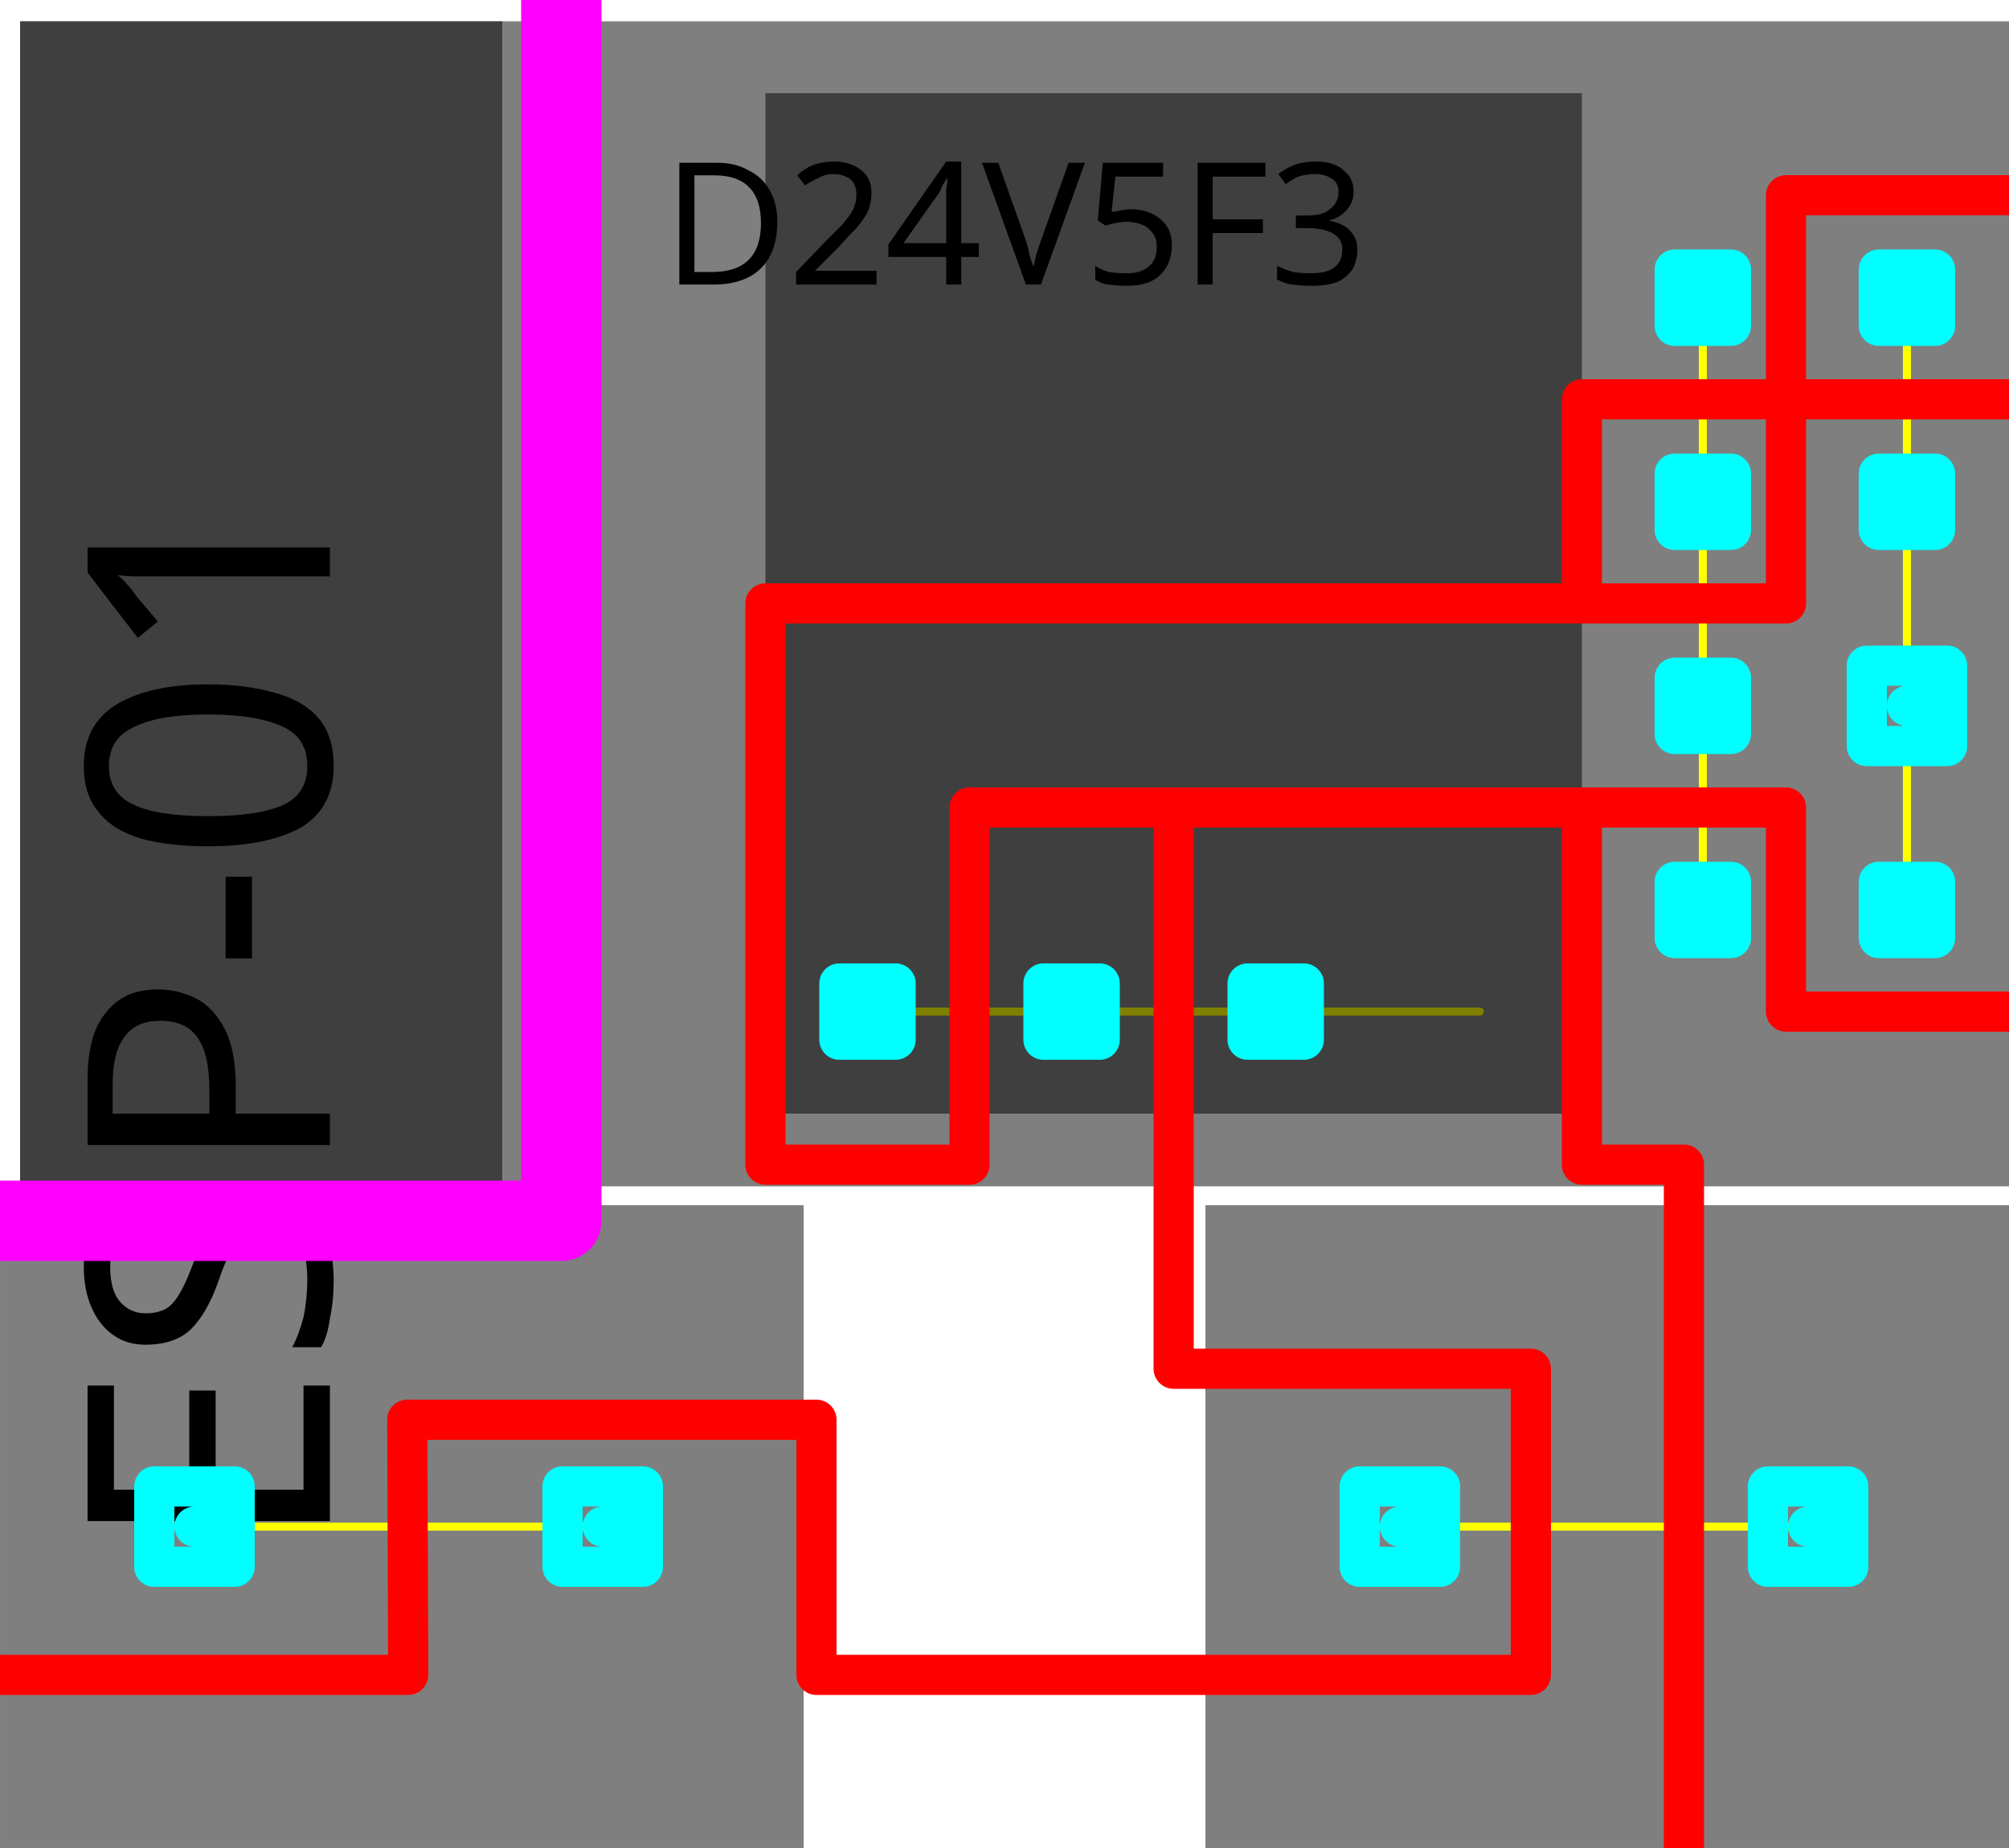
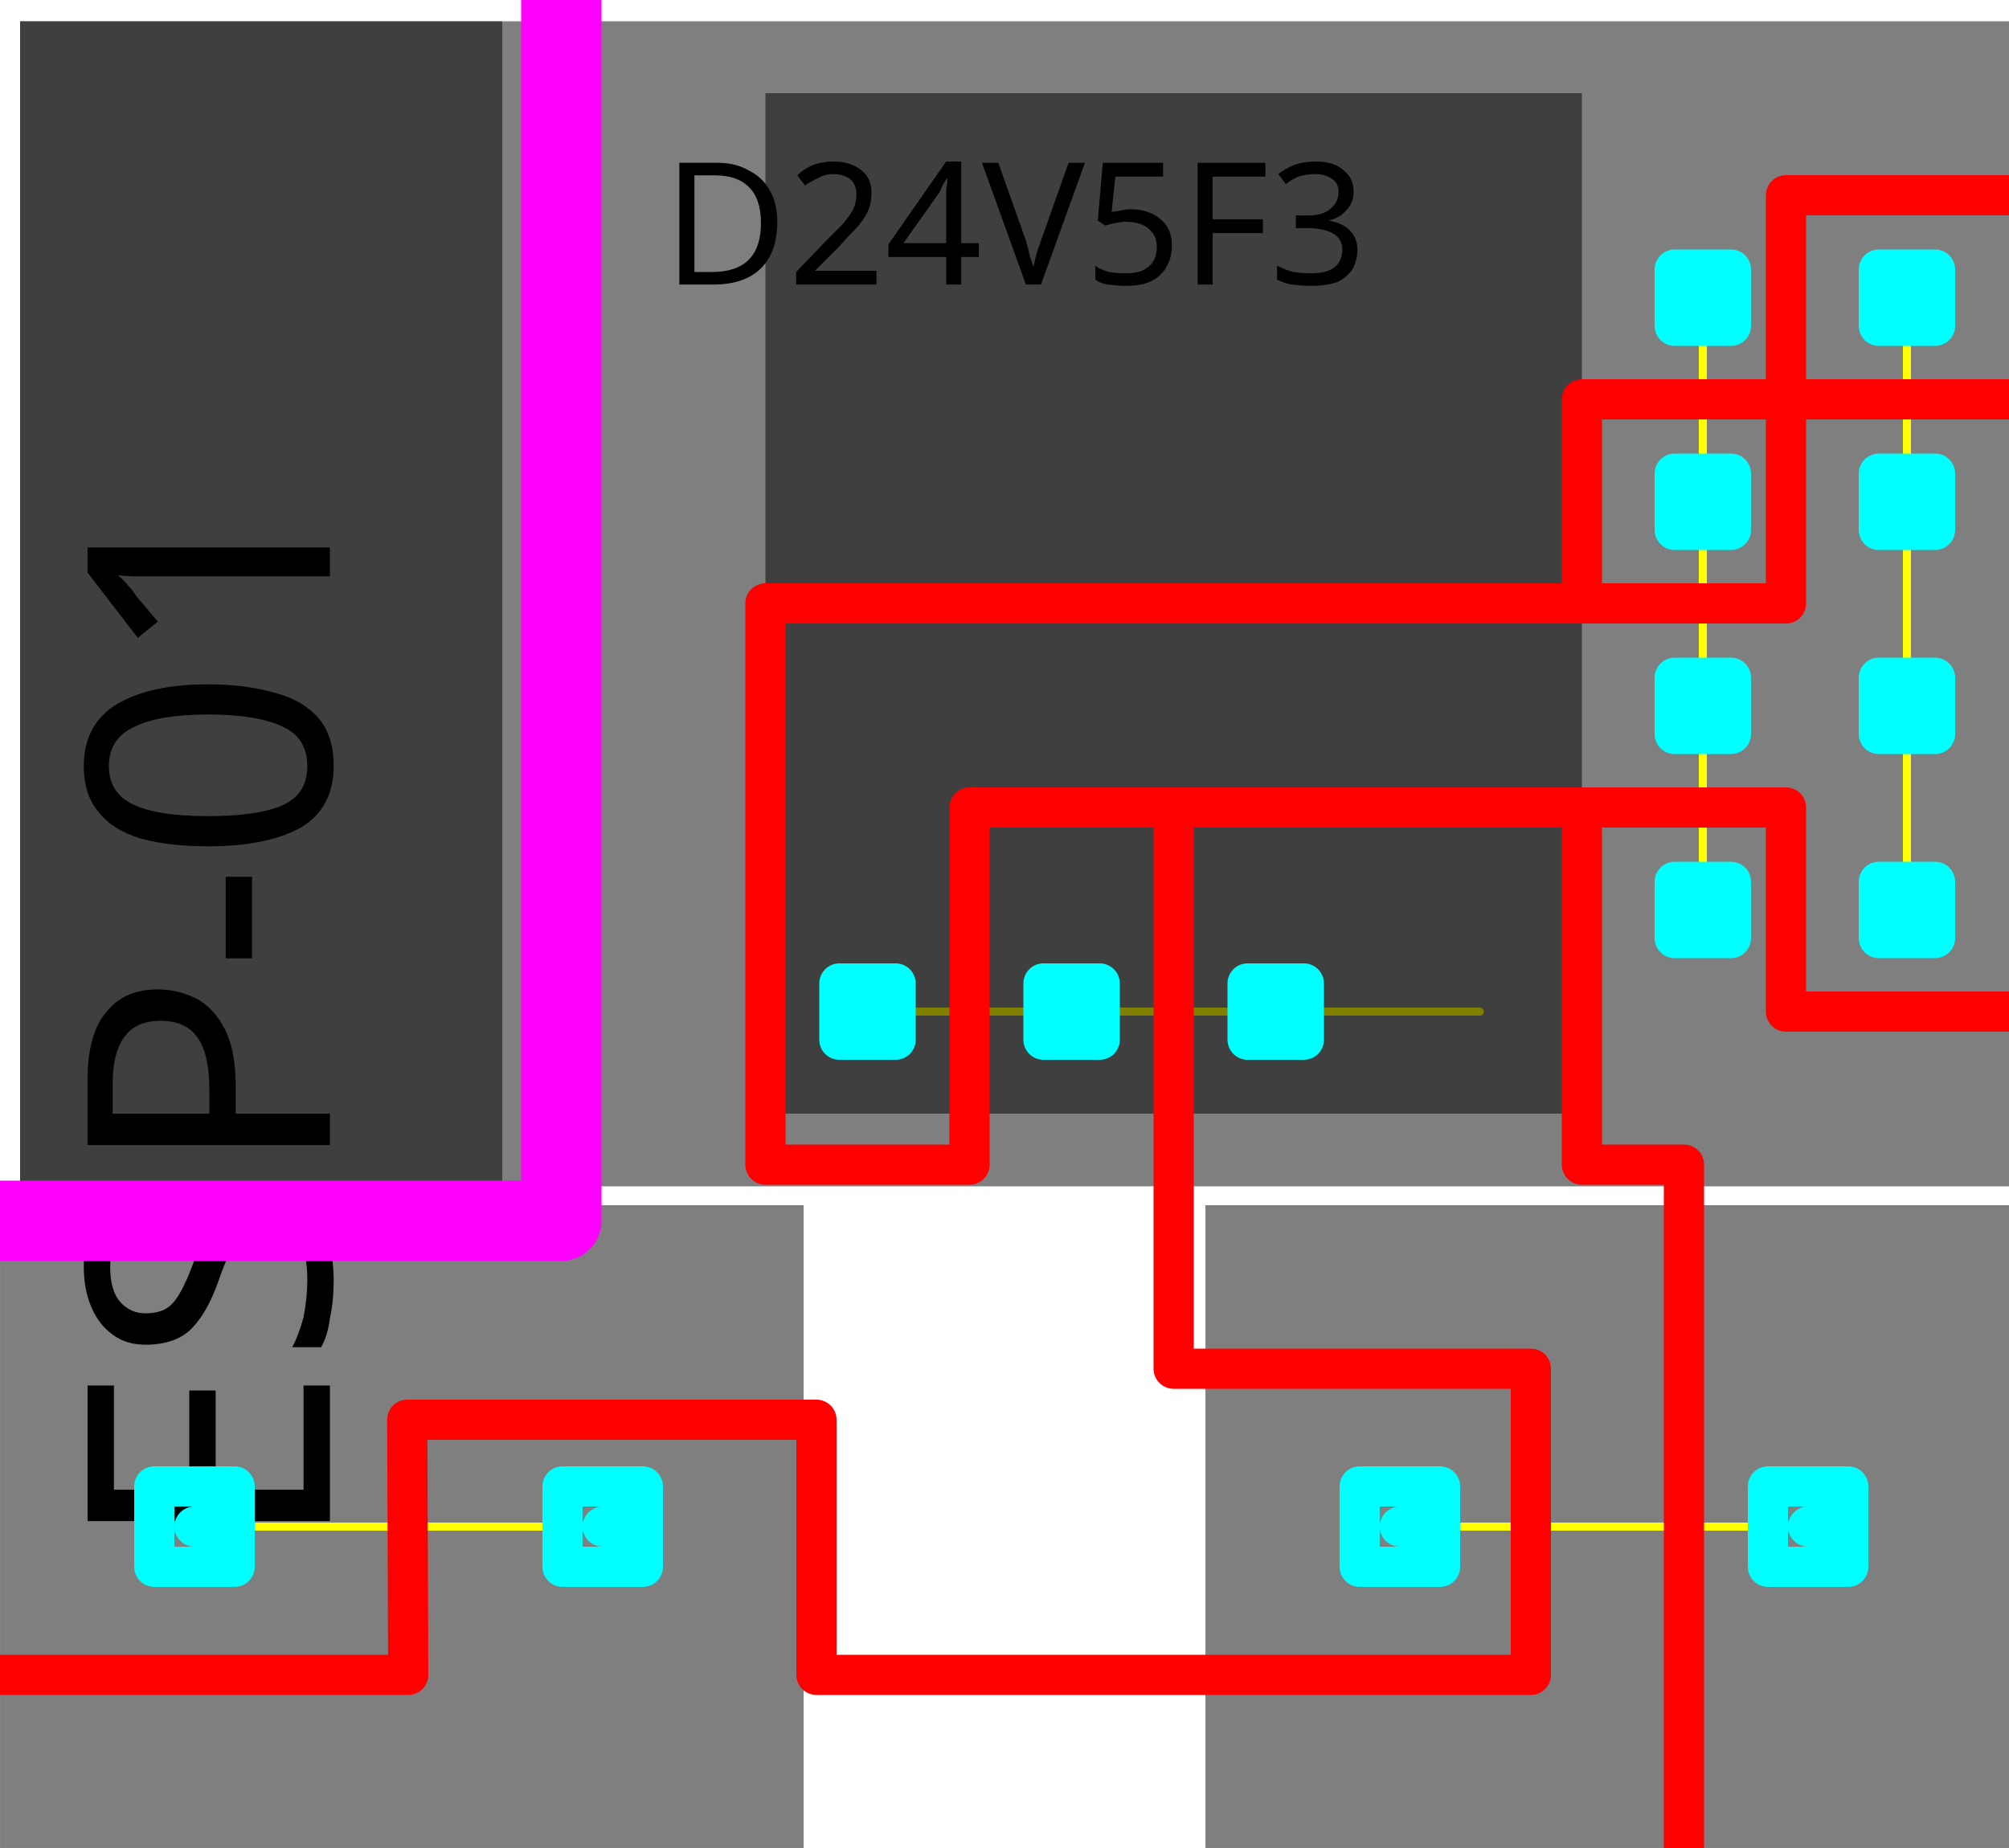
<svg xmlns="http://www.w3.org/2000/svg" width="25mm" height="23mm" viewBox="0 0 25 23" version="1.1" id="svg926">
  <defs id="defs920" />
  <g id="layer6" style="display:inline;opacity:1" transform="translate(5.175,18.25499)">
    <g transform="translate(-16.45163,-142.5503)" id="layer1" style="">
      <rect y="139.295" x="26.277" height="8" width="10" id="rect817" style="opacity:1;fill:#000000;fill-opacity:0.502;fill-rule:evenodd;stroke:none;stroke-width:0.5;stroke-linecap:round;stroke-linejoin:round;stroke-miterlimit:4;stroke-dasharray:none;stroke-dashoffset:0;stroke-opacity:1" />
      <path id="path818" d="m 28.777,143.295 h 5" style="opacity:1;fill:none;fill-opacity:0.502;fill-rule:evenodd;stroke:#ffff00;stroke-width:0.1;stroke-linecap:round;stroke-linejoin:round;stroke-miterlimit:4;stroke-dasharray:none;stroke-dashoffset:0;stroke-opacity:1" />
    </g>
    <g id="g921" transform="translate(-31.45163,-142.5503)" style="">
      <rect style="opacity:1;fill:#000000;fill-opacity:0.502;fill-rule:evenodd;stroke:none;stroke-width:0.5;stroke-linecap:round;stroke-linejoin:round;stroke-miterlimit:4;stroke-dasharray:none;stroke-dashoffset:0;stroke-opacity:1" id="rect917" width="10" height="8" x="26.277" y="139.295" />
      <path style="opacity:1;fill:none;fill-opacity:0.502;fill-rule:evenodd;stroke:#ffff00;stroke-width:0.1;stroke-linecap:round;stroke-linejoin:round;stroke-miterlimit:4;stroke-dasharray:none;stroke-dashoffset:0;stroke-opacity:1" d="m 28.777,143.295 h 5" id="path919" />
    </g>
    <g transform="translate(-8.349999,-105.815)" id="layer1-3" style="">
      <rect y="88.72" x="12.7" height="12.7" width="10.16" id="rect817-9" style="opacity:1;fill:#000000;fill-opacity:0.502;fill-rule:evenodd;stroke:none;stroke-width:0.1;stroke-linecap:round;stroke-linejoin:round;stroke-miterlimit:4;stroke-dasharray:none;stroke-dashoffset:0;stroke-opacity:1" />
      <path id="path831" d="m 13.97,100.15 h 2.54 2.54 2.54" style="opacity:1;fill:none;fill-opacity:0.502;fill-rule:evenodd;stroke:#ffff00;stroke-width:0.1;stroke-linecap:round;stroke-linejoin:round;stroke-miterlimit:4;stroke-dasharray:none;stroke-dashoffset:0;stroke-opacity:1" />
      <text id="text835" y="91.103" x="17.734" style="font-style:normal;font-variant:normal;font-weight:normal;font-stretch:normal;font-size:2.117px;line-height:125%;font-family:Raleway;-inkscape-font-specification:'Raleway, Normal';font-variant-ligatures:normal;font-variant-caps:normal;font-variant-numeric:normal;font-feature-settings:normal;text-align:center;letter-spacing:0px;word-spacing:0px;writing-mode:lr-tb;text-anchor:middle;fill:#000000;fill-opacity:1;stroke:none;stroke-width:0.265px;stroke-linecap:butt;stroke-linejoin:miter;stroke-opacity:1" xml:space="preserve">
        <tspan style="font-style:normal;font-variant:normal;font-weight:normal;font-stretch:normal;font-size:2.117px;font-family:Raleway;-inkscape-font-specification:'Raleway, Normal';font-variant-ligatures:normal;font-variant-caps:normal;font-variant-numeric:normal;font-feature-settings:normal;text-align:center;writing-mode:lr-tb;text-anchor:middle;stroke-width:0.265px" y="91.103" x="17.734" id="tspan833">D24V5F3</tspan>
      </text>
    </g>
    <g transform="translate(0.235,0.2700022)" style="display:inline;opacity:1" id="layer6-2">
      <g id="g832">
        <rect y="-5.16" x="-18.26" height="24.75" width="14.5" id="rect934-4" style="opacity:1;fill:#000000;fill-opacity:0.502;fill-rule:evenodd;stroke:none;stroke-width:1;stroke-linecap:round;stroke-linejoin:round;stroke-miterlimit:4;stroke-dasharray:none;stroke-dashoffset:0;stroke-opacity:1" transform="matrix(0,1,1,0,0,0)" />
        <text xml:space="preserve" style="font-style:normal;font-variant:normal;font-weight:normal;font-stretch:normal;font-size:4.233px;line-height:125%;font-family:Raleway;-inkscape-font-specification:'Raleway, Normal';font-variant-ligatures:normal;font-variant-caps:normal;font-variant-numeric:normal;font-feature-settings:normal;text-align:center;letter-spacing:0px;word-spacing:0px;writing-mode:lr-tb;text-anchor:middle;fill:#000000;fill-opacity:1;stroke:none;stroke-width:0.265px;stroke-linecap:butt;stroke-linejoin:miter;stroke-opacity:1" x="10.863" y="-1.306" id="text892-8" transform="rotate(-90)">
          <tspan id="tspan890-3" x="10.863" y="-1.306" style="font-style:normal;font-variant:normal;font-weight:normal;font-stretch:normal;font-size:4.233px;font-family:Raleway;-inkscape-font-specification:'Raleway, Normal';font-variant-ligatures:normal;font-variant-caps:normal;font-variant-numeric:normal;font-feature-settings:normal;text-align:center;writing-mode:lr-tb;text-anchor:middle;stroke-width:0.265px">ESP-01</tspan>
        </text>
        <path style="opacity:1;fill:none;fill-opacity:0.502;fill-rule:evenodd;stroke:#ffff00;stroke-width:0.1;stroke-linecap:round;stroke-linejoin:round;stroke-miterlimit:4;stroke-dasharray:none;stroke-dashoffset:0;stroke-opacity:1" d="m 18.32,-14.82 v 2.54 2.54 2.54" id="path822-9" />
        <path id="path824-0" d="m 15.78,-14.82 v 2.54 2.54 2.54" style="opacity:1;fill:none;fill-opacity:0.502;fill-rule:evenodd;stroke:#ffff00;stroke-width:0.1;stroke-linecap:round;stroke-linejoin:round;stroke-miterlimit:4;stroke-dasharray:none;stroke-dashoffset:0;stroke-opacity:1" />
        <rect transform="matrix(0,1,1,0,0,0)" style="opacity:1;fill:#000000;fill-opacity:0.502;fill-rule:evenodd;stroke:none;stroke-width:1;stroke-linecap:round;stroke-linejoin:round;stroke-miterlimit:4;stroke-dasharray:none;stroke-dashoffset:0;stroke-opacity:1" id="rect822" width="14.5" height="6" x="-18.26" y="-5.16" />
      </g>
    </g>
  </g>
  <g id="layer3" style="display:inline" transform="translate(5.175,18.25499)">
    <path style="opacity:1;fill:none;fill-opacity:0.502;fill-rule:evenodd;stroke:#ff00ff;stroke-width:1;stroke-linecap:round;stroke-linejoin:round;stroke-miterlimit:4;stroke-dasharray:none;stroke-dashoffset:0;stroke-opacity:1" d="m 20.325,-18.755 -18.515,0 V -3.061 H -5.675 V 5.245 H 20.325 Z" id="path852" />
  </g>
  <g id="layer7" style="display:inline" transform="translate(5.175,18.25499)">
    <g aria-label="GND" style="font-style:normal;font-variant:normal;font-weight:normal;font-stretch:normal;font-size:2.117px;line-height:125%;font-family:Raleway;-inkscape-font-specification:'Raleway, Normal';font-variant-ligatures:normal;font-variant-caps:normal;font-variant-numeric:normal;font-feature-settings:normal;text-align:center;letter-spacing:0px;word-spacing:0px;writing-mode:lr-tb;text-anchor:middle;fill:#000000;fill-opacity:1;stroke:none;stroke-width:0.265px;stroke-linecap:butt;stroke-linejoin:miter;stroke-opacity:1" id="text1062" />
    <g aria-label="4-36V" style="font-style:normal;font-variant:normal;font-weight:normal;font-stretch:normal;font-size:2.117px;line-height:125%;font-family:Raleway;-inkscape-font-specification:'Raleway, Normal';font-variant-ligatures:normal;font-variant-caps:normal;font-variant-numeric:normal;font-feature-settings:normal;text-align:center;letter-spacing:0px;word-spacing:0px;writing-mode:lr-tb;text-anchor:middle;fill:#000000;fill-opacity:1;stroke:none;stroke-width:0.265px;stroke-linecap:butt;stroke-linejoin:miter;stroke-opacity:1" id="text1066" />
    <g aria-label="IN1" style="font-style:normal;font-variant:normal;font-weight:normal;font-stretch:normal;font-size:2.117px;line-height:125%;font-family:Raleway;-inkscape-font-specification:'Raleway, Normal';font-variant-ligatures:normal;font-variant-caps:normal;font-variant-numeric:normal;font-feature-settings:normal;text-align:center;letter-spacing:0px;word-spacing:0px;writing-mode:lr-tb;text-anchor:middle;fill:#000000;fill-opacity:1;stroke:none;stroke-width:0.265px;stroke-linecap:butt;stroke-linejoin:miter;stroke-opacity:1" id="text1070" />
    <path id="path872" style="opacity:1;fill:none;fill-opacity:0.502;fill-rule:evenodd;stroke:#ff0000;stroke-width:0.5;stroke-linecap:round;stroke-linejoin:round;stroke-miterlimit:4;stroke-dasharray:none;stroke-dashoffset:0;stroke-opacity:1" d="m 17.258,8.108 v 0.131 h -0.718 V 8.108 H 16.841 V 7.202 c -0.011,0.017 -0.031,0.035 -0.059,0.055 -0.027,0.02 -0.057,0.038 -0.091,0.055 -0.032,0.017 -0.066,0.031 -0.102,0.042 -0.035,0.011 -0.066,0.017 -0.093,0.017 v -0.14 c 0.032,0 0.068,-0.009 0.106,-0.028 0.04,-0.018 0.076,-0.04 0.11,-0.064 0.035,-0.024 0.065,-0.047 0.089,-0.068 0.024,-0.021 0.037,-0.035 0.04,-0.042 h 0.148 V 8.108 Z M 15.102,7.012 V 8.239 H 14.954 V 6.737 h 0.114 l 0.995,1.251 V 6.739 h 0.148 V 8.239 H 16.082 Z M 14.429,8.239 V 6.737 h 0.148 V 8.239 Z M 4.285,6.636 4.823,7.955 5.359,6.636 H 5.513 L 4.887,8.139 H 4.757 L 4.131,6.636 Z m -0.235,1.008 c 0,0.072 -0.014,0.14 -0.042,0.203 -0.027,0.062 -0.064,0.116 -0.112,0.163 -0.048,0.047 -0.104,0.083 -0.169,0.11 -0.065,0.027 -0.135,0.04 -0.21,0.04 -0.079,0 -0.152,-0.014 -0.218,-0.042 -0.066,-0.03 -0.123,-0.071 -0.171,-0.125 -0.047,-0.054 -0.083,-0.119 -0.11,-0.197 -0.027,-0.079 -0.04,-0.167 -0.04,-0.265 0,-0.152 0.013,-0.285 0.04,-0.398 0.027,-0.114 0.064,-0.209 0.112,-0.284 0.049,-0.076 0.108,-0.133 0.176,-0.169 0.068,-0.037 0.143,-0.055 0.226,-0.055 0.1,0 0.19,0.025 0.269,0.074 0.079,0.049 0.139,0.118 0.18,0.205 l -0.093,0.085 c -0.03,-0.072 -0.076,-0.129 -0.14,-0.171 -0.064,-0.044 -0.135,-0.066 -0.216,-0.066 -0.062,0 -0.119,0.015 -0.169,0.044 -0.051,0.03 -0.095,0.073 -0.131,0.129 -0.035,0.055 -0.064,0.123 -0.085,0.205 -0.02,0.082 -0.03,0.174 -0.03,0.277 0.031,-0.083 0.084,-0.15 0.159,-0.199 0.076,-0.049 0.162,-0.074 0.258,-0.074 0.072,0 0.139,0.013 0.201,0.04 0.064,0.025 0.119,0.061 0.165,0.108 0.047,0.045 0.083,0.099 0.11,0.161 0.027,0.062 0.04,0.128 0.04,0.199 z M 3.521,8.033 c 0.054,0 0.104,-0.01 0.15,-0.03 0.048,-0.021 0.09,-0.049 0.125,-0.085 0.037,-0.035 0.065,-0.076 0.085,-0.123 0.021,-0.048 0.032,-0.099 0.032,-0.152 0,-0.054 -0.011,-0.104 -0.032,-0.15 -0.021,-0.048 -0.05,-0.09 -0.087,-0.125 -0.035,-0.035 -0.077,-0.063 -0.125,-0.083 -0.047,-0.021 -0.097,-0.032 -0.15,-0.032 -0.054,0 -0.104,0.011 -0.152,0.032 -0.047,0.02 -0.088,0.047 -0.125,0.083 -0.035,0.035 -0.064,0.077 -0.085,0.125 -0.02,0.047 -0.03,0.097 -0.03,0.15 0,0.054 0.011,0.104 0.032,0.15 0.021,0.047 0.049,0.088 0.085,0.125 0.037,0.035 0.078,0.064 0.125,0.085 0.048,0.02 0.099,0.03 0.152,0.03 z m -1.057,-0.394 c 0.093,0.016 0.167,0.058 0.222,0.127 0.056,0.069 0.085,0.155 0.085,0.256 0,0.064 -0.012,0.121 -0.036,0.174 -0.023,0.054 -0.056,0.099 -0.099,0.135 -0.042,0.038 -0.094,0.067 -0.155,0.087 -0.059,0.021 -0.126,0.032 -0.199,0.032 -0.107,0 -0.201,-0.022 -0.282,-0.066 -0.08,-0.042 -0.141,-0.102 -0.182,-0.178 l 0.099,-0.091 c 0.03,0.062 0.075,0.111 0.135,0.148 0.061,0.037 0.137,0.055 0.229,0.055 0.106,0 0.189,-0.026 0.25,-0.078 0.061,-0.051 0.091,-0.124 0.091,-0.22 0,-0.097 -0.032,-0.174 -0.095,-0.231 -0.064,-0.056 -0.155,-0.085 -0.275,-0.085 H 2.2 V 7.582 h 0.057 c 0.109,0 0.192,-0.025 0.25,-0.074 0.058,-0.051 0.087,-0.116 0.087,-0.197 0,-0.042 -0.008,-0.08 -0.023,-0.112 -0.016,-0.032 -0.037,-0.059 -0.066,-0.08 -0.027,-0.023 -0.059,-0.04 -0.097,-0.051 -0.037,-0.011 -0.077,-0.017 -0.121,-0.017 -0.08,0 -0.152,0.018 -0.214,0.055 -0.061,0.035 -0.107,0.085 -0.138,0.148 l -0.093,-0.089 c 0.017,-0.037 0.041,-0.07 0.072,-0.099 0.031,-0.031 0.066,-0.057 0.106,-0.078 0.04,-0.021 0.083,-0.037 0.131,-0.049 0.048,-0.013 0.097,-0.019 0.148,-0.019 0.065,0 0.124,0.009 0.178,0.028 0.055,0.018 0.102,0.044 0.142,0.078 0.04,0.032 0.07,0.072 0.091,0.119 0.023,0.047 0.034,0.098 0.034,0.155 0,0.042 -0.006,0.083 -0.019,0.123 -0.013,0.038 -0.031,0.073 -0.055,0.104 -0.024,0.03 -0.054,0.055 -0.089,0.076 -0.034,0.02 -0.073,0.032 -0.116,0.038 z M 1.087,7.629 v -0.133 h 0.618 v 0.133 z M 0.566,8.408 V 8.031 h -0.705 v -0.127 L 0.612,6.931 H 0.71 V 7.9 H 0.896 V 8.031 H 0.71 V 8.408 Z M 0.013,7.9 h 0.567 v -0.743 z M -1.81,8.164 V 6.661 h 0.51 c 0.12,0 0.224,0.02 0.313,0.059 0.09,0.04 0.165,0.093 0.224,0.161 0.061,0.068 0.106,0.147 0.135,0.239 0.031,0.09 0.047,0.187 0.047,0.29 0,0.114 -0.017,0.218 -0.051,0.311 -0.034,0.092 -0.083,0.171 -0.146,0.237 -0.062,0.065 -0.138,0.116 -0.226,0.152 -0.087,0.035 -0.186,0.053 -0.296,0.053 z m 1.082,-0.754 c 0,-0.09 -0.013,-0.173 -0.038,-0.248 -0.025,-0.076 -0.063,-0.142 -0.112,-0.197 -0.048,-0.055 -0.107,-0.097 -0.178,-0.127 -0.071,-0.031 -0.152,-0.047 -0.243,-0.047 h -0.362 v 1.24 h 0.362 c 0.093,0 0.175,-0.016 0.246,-0.047 0.072,-0.032 0.132,-0.076 0.18,-0.131 0.048,-0.056 0.084,-0.122 0.108,-0.197 0.025,-0.076 0.038,-0.159 0.038,-0.248 z M -3.295,6.937 V 8.164 H -3.443 V 6.661 h 0.114 l 0.995,1.251 V 6.663 h 0.148 v 1.501 h -0.129 z m -0.58,1.008 c -0.14,0.154 -0.301,0.231 -0.483,0.231 -0.102,0 -0.195,-0.022 -0.282,-0.066 -0.085,-0.044 -0.159,-0.102 -0.222,-0.174 -0.062,-0.072 -0.111,-0.153 -0.146,-0.243 -0.035,-0.092 -0.053,-0.186 -0.053,-0.282 0,-0.1 0.017,-0.196 0.051,-0.288 0.035,-0.092 0.084,-0.172 0.146,-0.241 0.062,-0.071 0.135,-0.126 0.22,-0.167 0.085,-0.042 0.177,-0.064 0.277,-0.064 0.073,0 0.14,0.008 0.201,0.025 0.061,0.016 0.114,0.038 0.161,0.068 0.048,0.028 0.089,0.063 0.123,0.104 0.035,0.04 0.065,0.083 0.089,0.131 l -0.114,0.076 C -3.955,6.962 -4.02,6.893 -4.099,6.85 -4.178,6.806 -4.267,6.784 -4.367,6.784 c -0.083,0 -0.159,0.018 -0.226,0.053 -0.066,0.035 -0.123,0.083 -0.171,0.142 -0.047,0.058 -0.083,0.125 -0.108,0.201 -0.025,0.075 -0.038,0.152 -0.038,0.233 0,0.085 0.014,0.165 0.042,0.241 0.03,0.076 0.07,0.143 0.121,0.201 0.051,0.056 0.11,0.102 0.178,0.135 0.069,0.034 0.144,0.051 0.224,0.051 0.086,0 0.168,-0.02 0.246,-0.059 0.079,-0.041 0.155,-0.105 0.226,-0.193 V 7.54 H -4.209 v -0.114 h 0.459 V 8.164 H -3.874 Z M 14.51,-8.205 v 4.445 l 1.27,2e-7 v 9.525 m -6.35,-13.97 5e-7,6.985 H 13.875 v 3.81 l -8.89,9e-7 v -3.175 l -5.092,1.5e-7 0.012,3.175 H -6.445 M 20.86,-15.825 h -3.81 v 5.08 h -2.54 v 0 m 6.35,-2.54 h -6.35 v 2.54 H 4.35 l 2e-7,6.985 h 2.54 l -2e-7,-4.445 H 17.05 v 2.54 h 3.81" />
  </g>
  <g id="layer4" style="display:inline" transform="translate(5.175,18.25499)">
    <g id="g940" transform="translate(3.405002,-9.134995)" style="stroke:#00ffff;stroke-opacity:1" />
    <g id="g1229" transform="rotate(-180,36.2725,8.835006)" style="stroke:#00ffff;stroke-opacity:1" />
    <g id="g942" transform="rotate(-90,11.72751,4.247507)" style="stroke:#00ffff;stroke-opacity:1" />
    <g transform="rotate(-180,31.22625,8.835006)" id="g915" style="stroke:#00ffff;stroke-opacity:1" />
    <g id="g924" transform="rotate(-180,26.18,8.835006)" style="stroke:#00ffff;stroke-opacity:1" />
    <g transform="translate(19.24001,1.37501)" id="g941" style="stroke:#00ffff;stroke-opacity:1" />
    <g id="g925" style="stroke:#00ffff;stroke-opacity:1">
      <g transform="rotate(-90,22.0375,-8.9375)" id="g954" style="stroke:#00ffff;stroke-opacity:1" />
      <g id="g964" transform="rotate(-90,23.3075,-10.2075)" style="stroke:#00ffff;stroke-opacity:1" />
    </g>
    <g id="g1033" transform="translate(-0.2700745,-0.1467824)" style="stroke:#00ffff;stroke-opacity:1" />
    <g id="g906" transform="translate(-2.265001,-18.99)">
      <path style="opacity:1;fill:none;fill-opacity:1;fill-rule:evenodd;stroke:#00ffff;stroke-width:0.5;stroke-linecap:round;stroke-linejoin:round;stroke-miterlimit:4;stroke-dasharray:none;stroke-dashoffset:0;stroke-opacity:1" d="m 19.59,19.735 h 0.5 v -0.5 h -1 v 1 h 1 v -0.5" id="path909" />
      <path style="opacity:1;fill:none;fill-opacity:1;fill-rule:evenodd;stroke:#00ffff;stroke-width:0.5;stroke-linecap:round;stroke-linejoin:round;stroke-miterlimit:4;stroke-dasharray:none;stroke-dashoffset:0;stroke-opacity:1" d="m 14.51,19.735 h 0.5 v -0.5 h -1 v 1 h 1 v -0.5" id="path911" />
    </g>
    <g id="g1058" transform="translate(1.27)">
      <path style="opacity:1;fill:#6f9090;fill-opacity:0.229;fill-rule:evenodd;stroke:#00ffff;stroke-width:0.5;stroke-linecap:round;stroke-linejoin:round;stroke-miterlimit:4;stroke-dasharray:none;stroke-dashoffset:0;stroke-opacity:1" d="m 4.35,-5.665 h -0.35 v 0.35 h 0.7 v -0.7 h -0.7 v 0.35" id="path910" />
      <path style="opacity:1;fill:#6f9090;fill-opacity:0.229;fill-rule:evenodd;stroke:#00ffff;stroke-width:0.5;stroke-linecap:round;stroke-linejoin:round;stroke-miterlimit:4;stroke-dasharray:none;stroke-dashoffset:0;stroke-opacity:1" d="m 9.43,-5.665 h -0.35 v 0.35 h 0.7 v -0.7 h -0.7 v 0.35" id="path912" />
      <path style="opacity:1;fill:#6f9090;fill-opacity:0.229;fill-rule:evenodd;stroke:#00ffff;stroke-width:0.5;stroke-linecap:round;stroke-linejoin:round;stroke-miterlimit:4;stroke-dasharray:none;stroke-dashoffset:0;stroke-opacity:1" d="m 6.89,-5.665 h -0.35 v 0.35 h 0.7 v -0.7 h -0.7 v 0.35" id="path914" />
    </g>
    <g id="g930" transform="matrix(-1,0,0,1,45.765,-16.505)">
      <path id="path1025" d="m 29.75,9.575 v 0.35 h 0.35 v -0.7 h -0.7 v 0.7 h 0.35" style="opacity:1;fill:none;fill-opacity:1;fill-rule:evenodd;stroke:#00ffff;stroke-width:0.5;stroke-linecap:round;stroke-linejoin:round;stroke-miterlimit:4;stroke-dasharray:none;stroke-dashoffset:0;stroke-opacity:1" />
      <path id="path1023" d="m 29.75,1.955 v 0.35 h 0.35 v -0.7 h -0.7 v 0.7 h 0.35" style="opacity:1;fill:none;fill-opacity:1;fill-rule:evenodd;stroke:#00ffff;stroke-width:0.5;stroke-linecap:round;stroke-linejoin:round;stroke-miterlimit:4;stroke-dasharray:none;stroke-dashoffset:0;stroke-opacity:1" />
      <path id="path1021" d="m 29.75,4.495 v 0.35 h 0.35 v -0.7 h -0.7 v 0.7 h 0.35" style="opacity:1;fill:none;fill-opacity:1;fill-rule:evenodd;stroke:#00ffff;stroke-width:0.5;stroke-linecap:round;stroke-linejoin:round;stroke-miterlimit:4;stroke-dasharray:none;stroke-dashoffset:0;stroke-opacity:1" />
      <path id="path1019" d="m 29.75,7.035 v 0.35 h 0.35 v -0.7 h -0.7 v 0.7 h 0.35" style="opacity:1;fill:none;fill-opacity:1;fill-rule:evenodd;stroke:#00ffff;stroke-width:0.5;stroke-linecap:round;stroke-linejoin:round;stroke-miterlimit:4;stroke-dasharray:none;stroke-dashoffset:0;stroke-opacity:1" />
      <path id="path1015" d="m 27.21,1.955 v 0.35 h 0.35 v -0.7 h -0.7 v 0.7 h 0.35" style="opacity:1;fill:none;fill-opacity:1;fill-rule:evenodd;stroke:#00ffff;stroke-width:0.5;stroke-linecap:round;stroke-linejoin:round;stroke-miterlimit:4;stroke-dasharray:none;stroke-dashoffset:0;stroke-opacity:1" />
      <path style="opacity:1;fill:#6f9090;fill-opacity:0.229;fill-rule:evenodd;stroke:#00ffff;stroke-width:0.5;stroke-linecap:round;stroke-linejoin:round;stroke-miterlimit:4;stroke-dasharray:none;stroke-dashoffset:0;stroke-opacity:1" d="m 27.21,4.495 h -0.35 v 0.35 h 0.7 v -0.7 h -0.7 v 0.35" id="path916" />
-       <path id="path918" d="m 27.21,7.035 h -0.5 v 0.5 h 1 v -1 h -1 v 0.5" style="opacity:1;fill:#6f9090;fill-opacity:0.229;fill-rule:evenodd;stroke:#00ffff;stroke-width:0.5;stroke-linecap:round;stroke-linejoin:round;stroke-miterlimit:4;stroke-dasharray:none;stroke-dashoffset:0;stroke-opacity:1" />
      <path style="opacity:1;fill:#6f9090;fill-opacity:0.229;fill-rule:evenodd;stroke:#00ffff;stroke-width:0.5;stroke-linecap:round;stroke-linejoin:round;stroke-miterlimit:4;stroke-dasharray:none;stroke-dashoffset:0;stroke-opacity:1" d="m 27.21,9.575 h -0.35 v 0.35 h 0.7 v -0.7 h -0.7 v 0.35" id="path920" />
+       <path id="path871" d="m 27.21,7.035 h -0.35 v 0.35 h 0.7 v -0.7 h -0.7 v 0.35" style="opacity:1;fill:#6f9090;fill-opacity:0.229;fill-rule:evenodd;stroke:#00ffff;stroke-width:0.5;stroke-linecap:round;stroke-linejoin:round;stroke-miterlimit:4;stroke-dasharray:none;stroke-dashoffset:0;stroke-opacity:1" />
    </g>
    <g transform="translate(-17.265,-18.99)" id="g943">
      <path id="path938" d="m 19.59,19.735 h 0.5 v -0.5 h -1 v 1 h 1 v -0.5" style="opacity:1;fill:none;fill-opacity:1;fill-rule:evenodd;stroke:#00ffff;stroke-width:0.5;stroke-linecap:round;stroke-linejoin:round;stroke-miterlimit:4;stroke-dasharray:none;stroke-dashoffset:0;stroke-opacity:1" />
      <path id="path940" d="m 14.51,19.735 h 0.5 v -0.5 h -1 v 1 h 1 v -0.5" style="opacity:1;fill:none;fill-opacity:1;fill-rule:evenodd;stroke:#00ffff;stroke-width:0.5;stroke-linecap:round;stroke-linejoin:round;stroke-miterlimit:4;stroke-dasharray:none;stroke-dashoffset:0;stroke-opacity:1" />
    </g>
  </g>
</svg>
